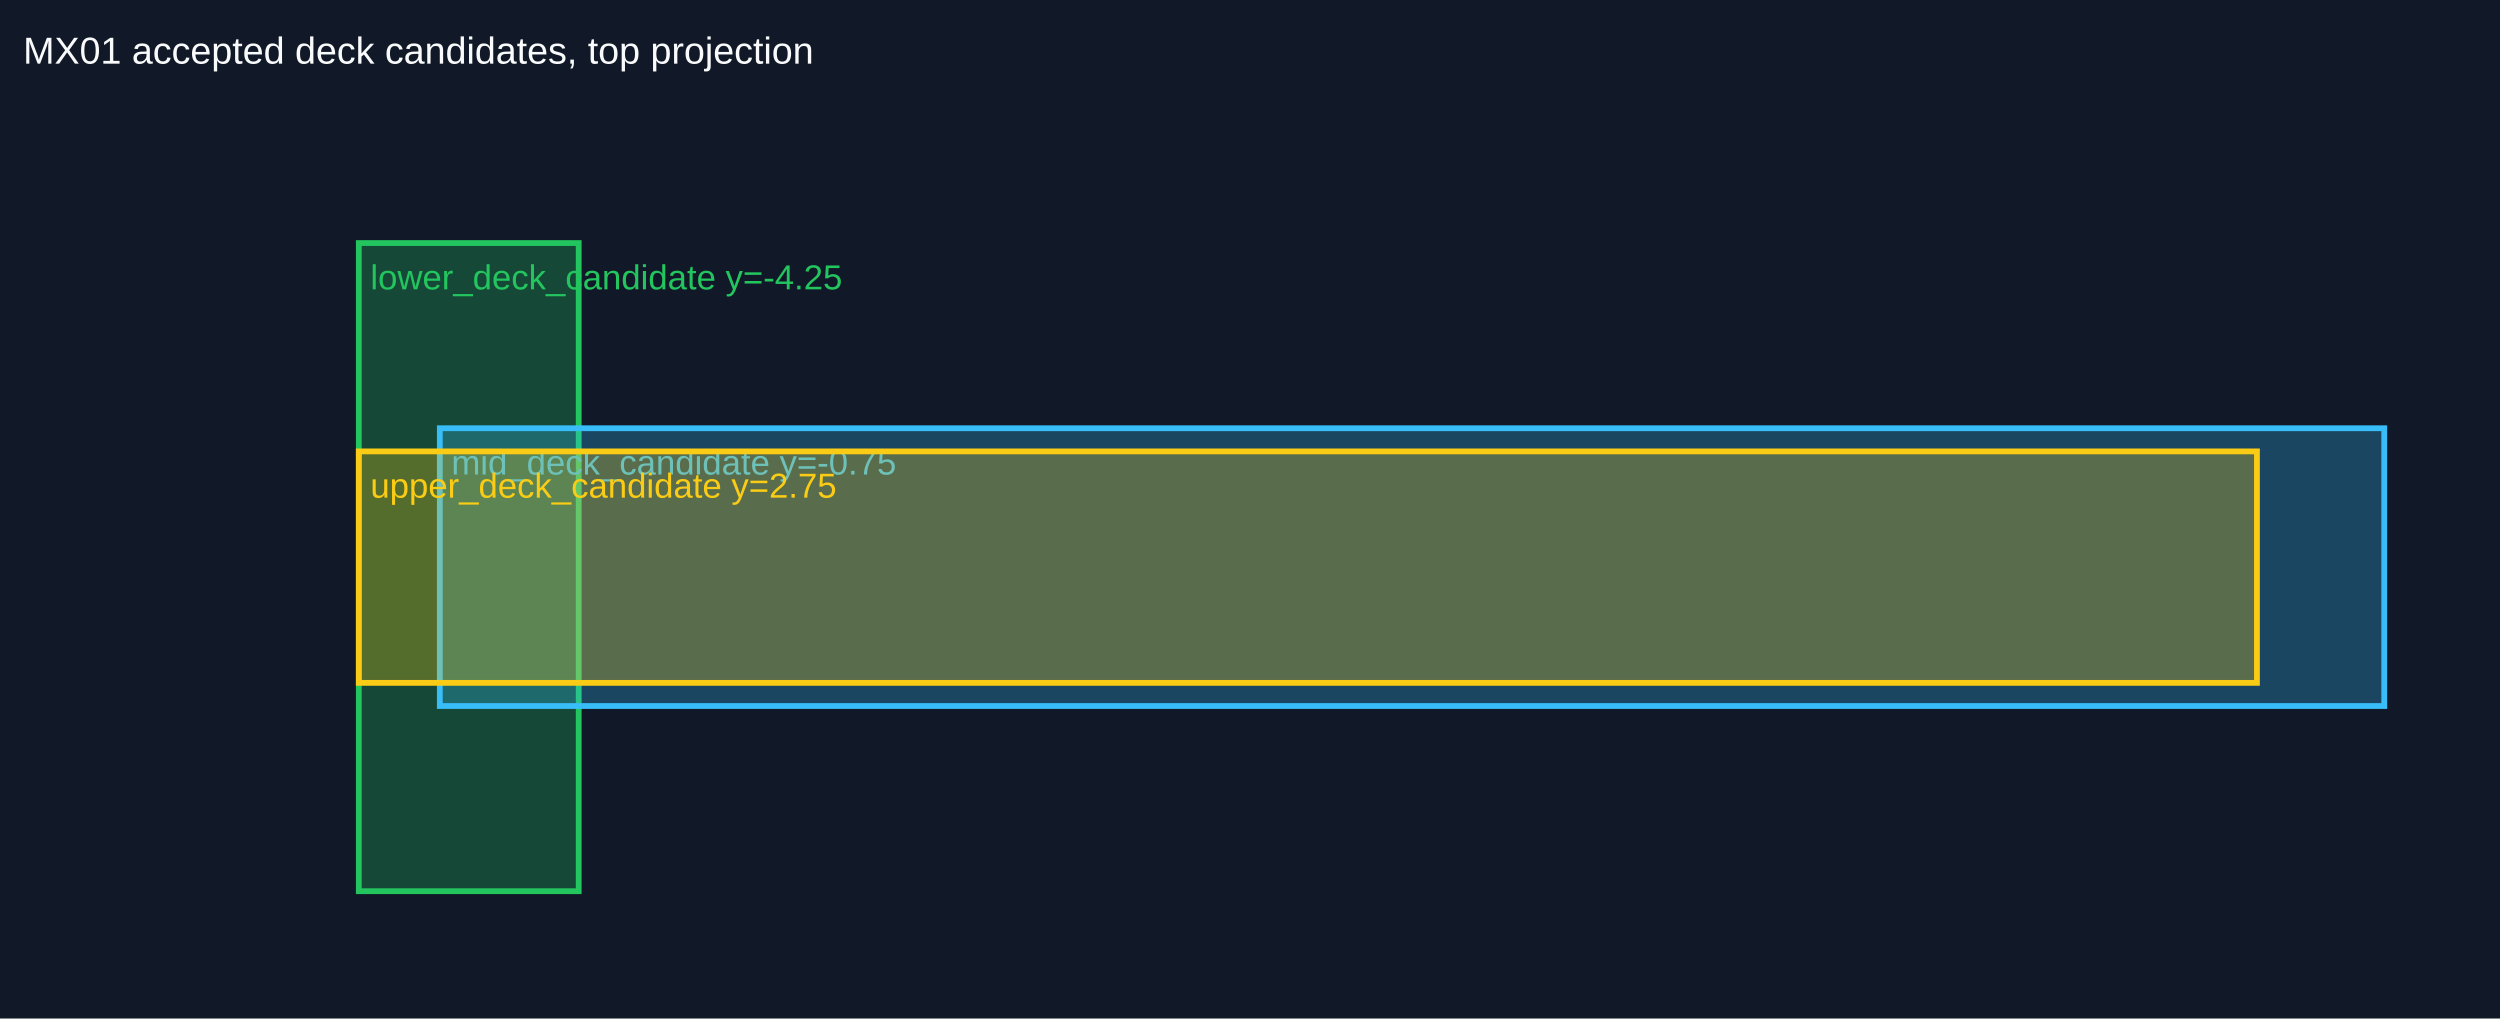
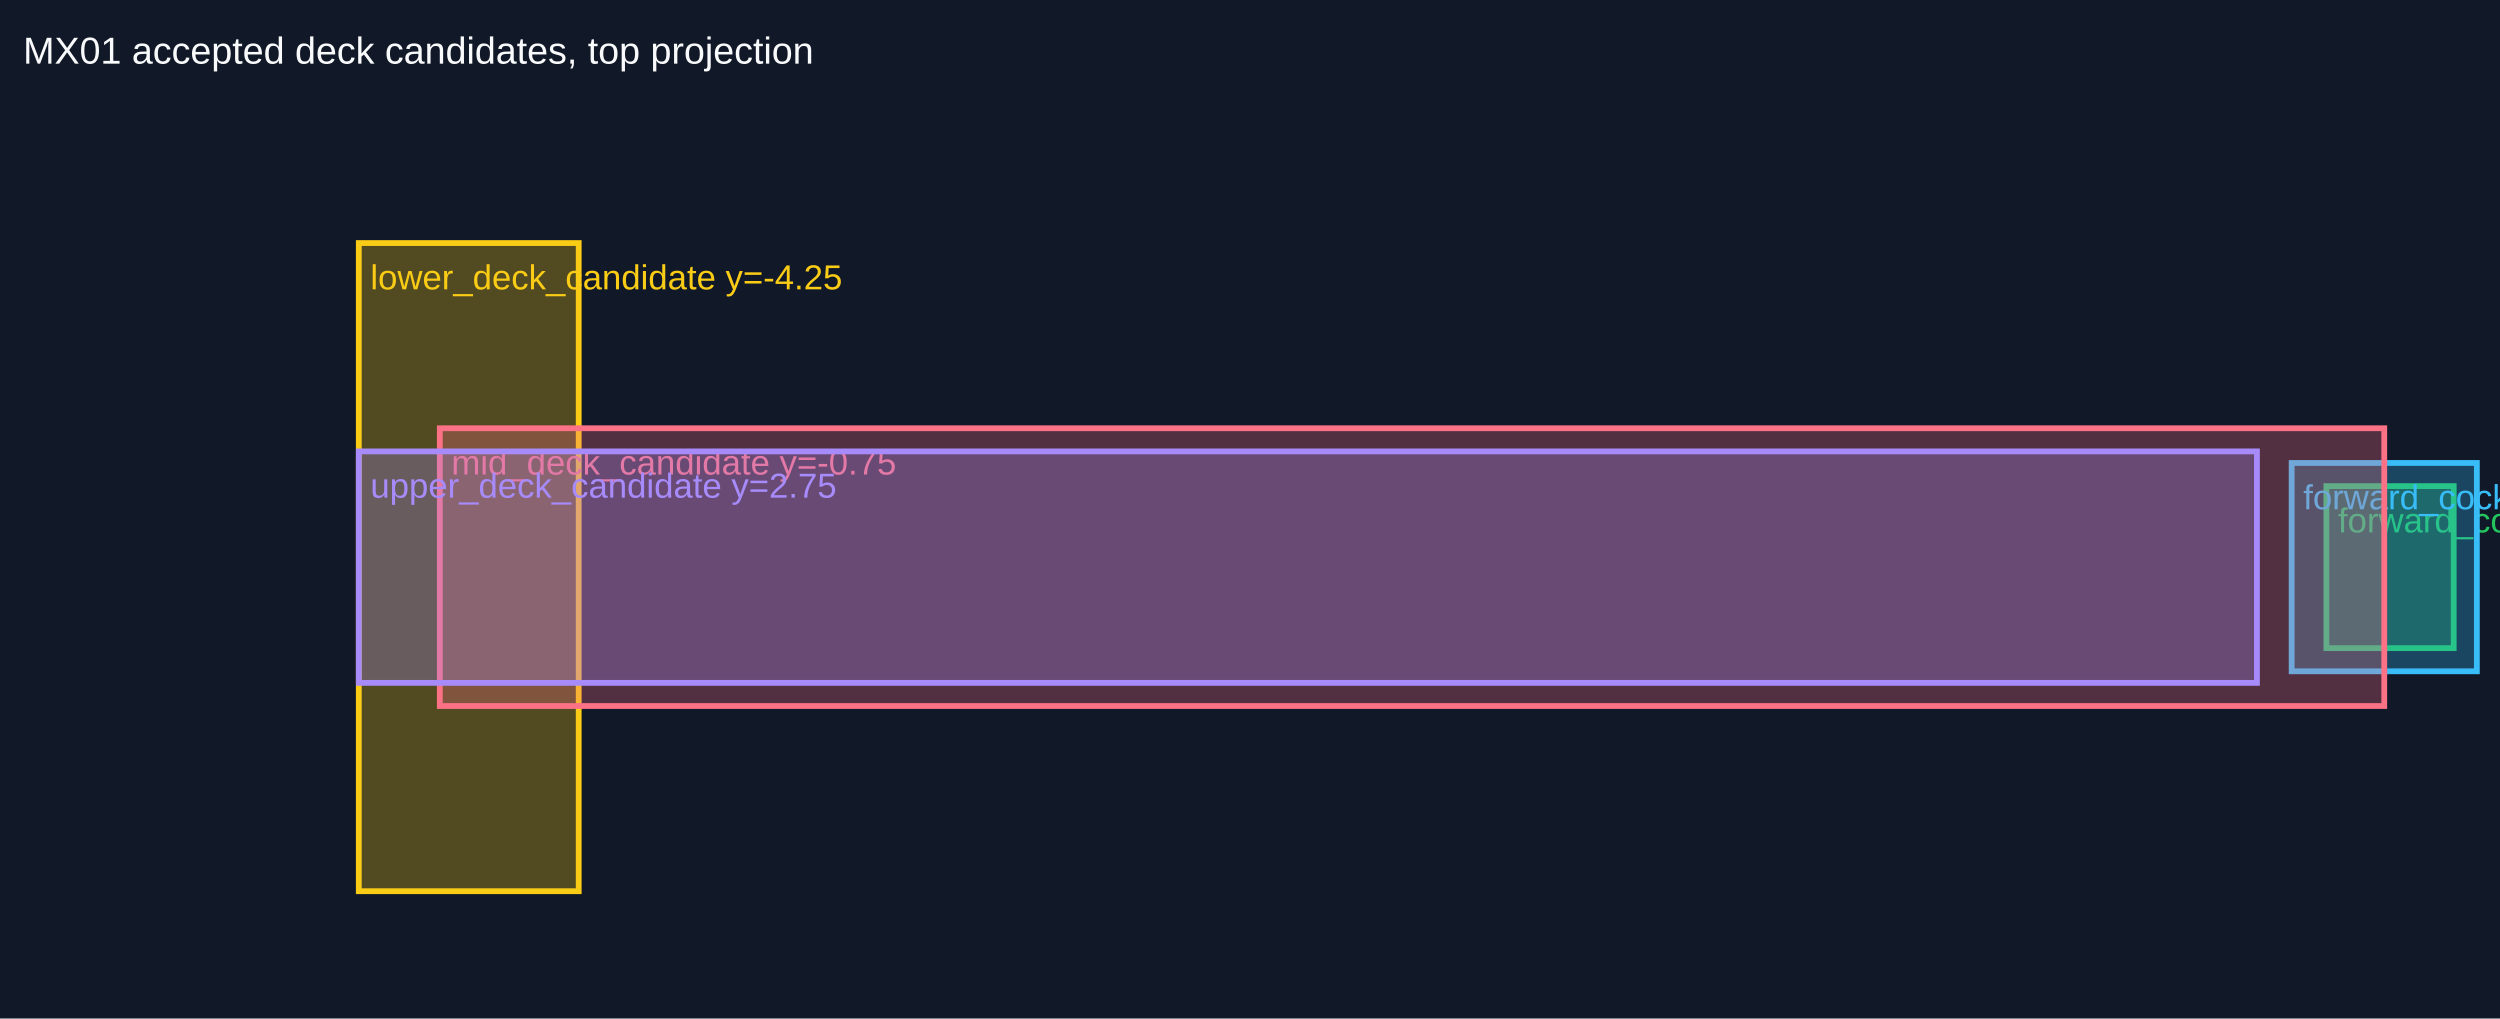
<svg xmlns="http://www.w3.org/2000/svg" width="864" height="352" viewBox="0 0 864 352">
  <rect width="100%" height="100%" fill="#111827" />
  <text x="8" y="22" font-family="Arial, sans-serif" font-size="13" fill="#f9fafb">MX01 accepted deck candidates, top projection</text>
-   <rect x="124" y="84" width="76" height="224" fill="#22c55e" fill-opacity="0.28" stroke="#22c55e" stroke-width="2" />
-   <text x="128" y="100" font-family="Arial, sans-serif" font-size="12" fill="#22c55e">lower_deck_candidate y=-4.25</text>
-   <rect x="152" y="148" width="672" height="96" fill="#38bdf8" fill-opacity="0.28" stroke="#38bdf8" stroke-width="2" />
-   <text x="156" y="164" font-family="Arial, sans-serif" font-size="12" fill="#38bdf8">mid_deck_candidate y=-0.75</text>
-   <rect x="124" y="156" width="656" height="80" fill="#facc15" fill-opacity="0.28" stroke="#facc15" stroke-width="2" />
-   <text x="128" y="172" font-family="Arial, sans-serif" font-size="12" fill="#facc15">upper_deck_candidate y=2.75</text>
+   <rect x="804" y="168" width="44" height="56" fill="#22c55e" fill-opacity="0.28" stroke="#22c55e" stroke-width="2" />
+   <text x="808" y="184" font-family="Arial, sans-serif" font-size="12" fill="#22c55e">forward_cockpit_lower_deck_01 y=-7.75</text>
+   <rect x="792" y="160" width="64" height="72" fill="#38bdf8" fill-opacity="0.28" stroke="#38bdf8" stroke-width="2" />
+   <text x="796" y="176" font-family="Arial, sans-serif" font-size="12" fill="#38bdf8">forward_cockpit_lower_deck_02 y=-5.75</text>
+   <rect x="124" y="84" width="76" height="224" fill="#facc15" fill-opacity="0.28" stroke="#facc15" stroke-width="2" />
+   <text x="128" y="100" font-family="Arial, sans-serif" font-size="12" fill="#facc15">lower_deck_candidate y=-4.25</text>
+   <rect x="152" y="148" width="672" height="96" fill="#fb7185" fill-opacity="0.28" stroke="#fb7185" stroke-width="2" />
+   <text x="156" y="164" font-family="Arial, sans-serif" font-size="12" fill="#fb7185">mid_deck_candidate y=-0.75</text>
+   <rect x="124" y="156" width="656" height="80" fill="#a78bfa" fill-opacity="0.28" stroke="#a78bfa" stroke-width="2" />
+   <text x="128" y="172" font-family="Arial, sans-serif" font-size="12" fill="#a78bfa">upper_deck_candidate y=2.75</text>
</svg>
